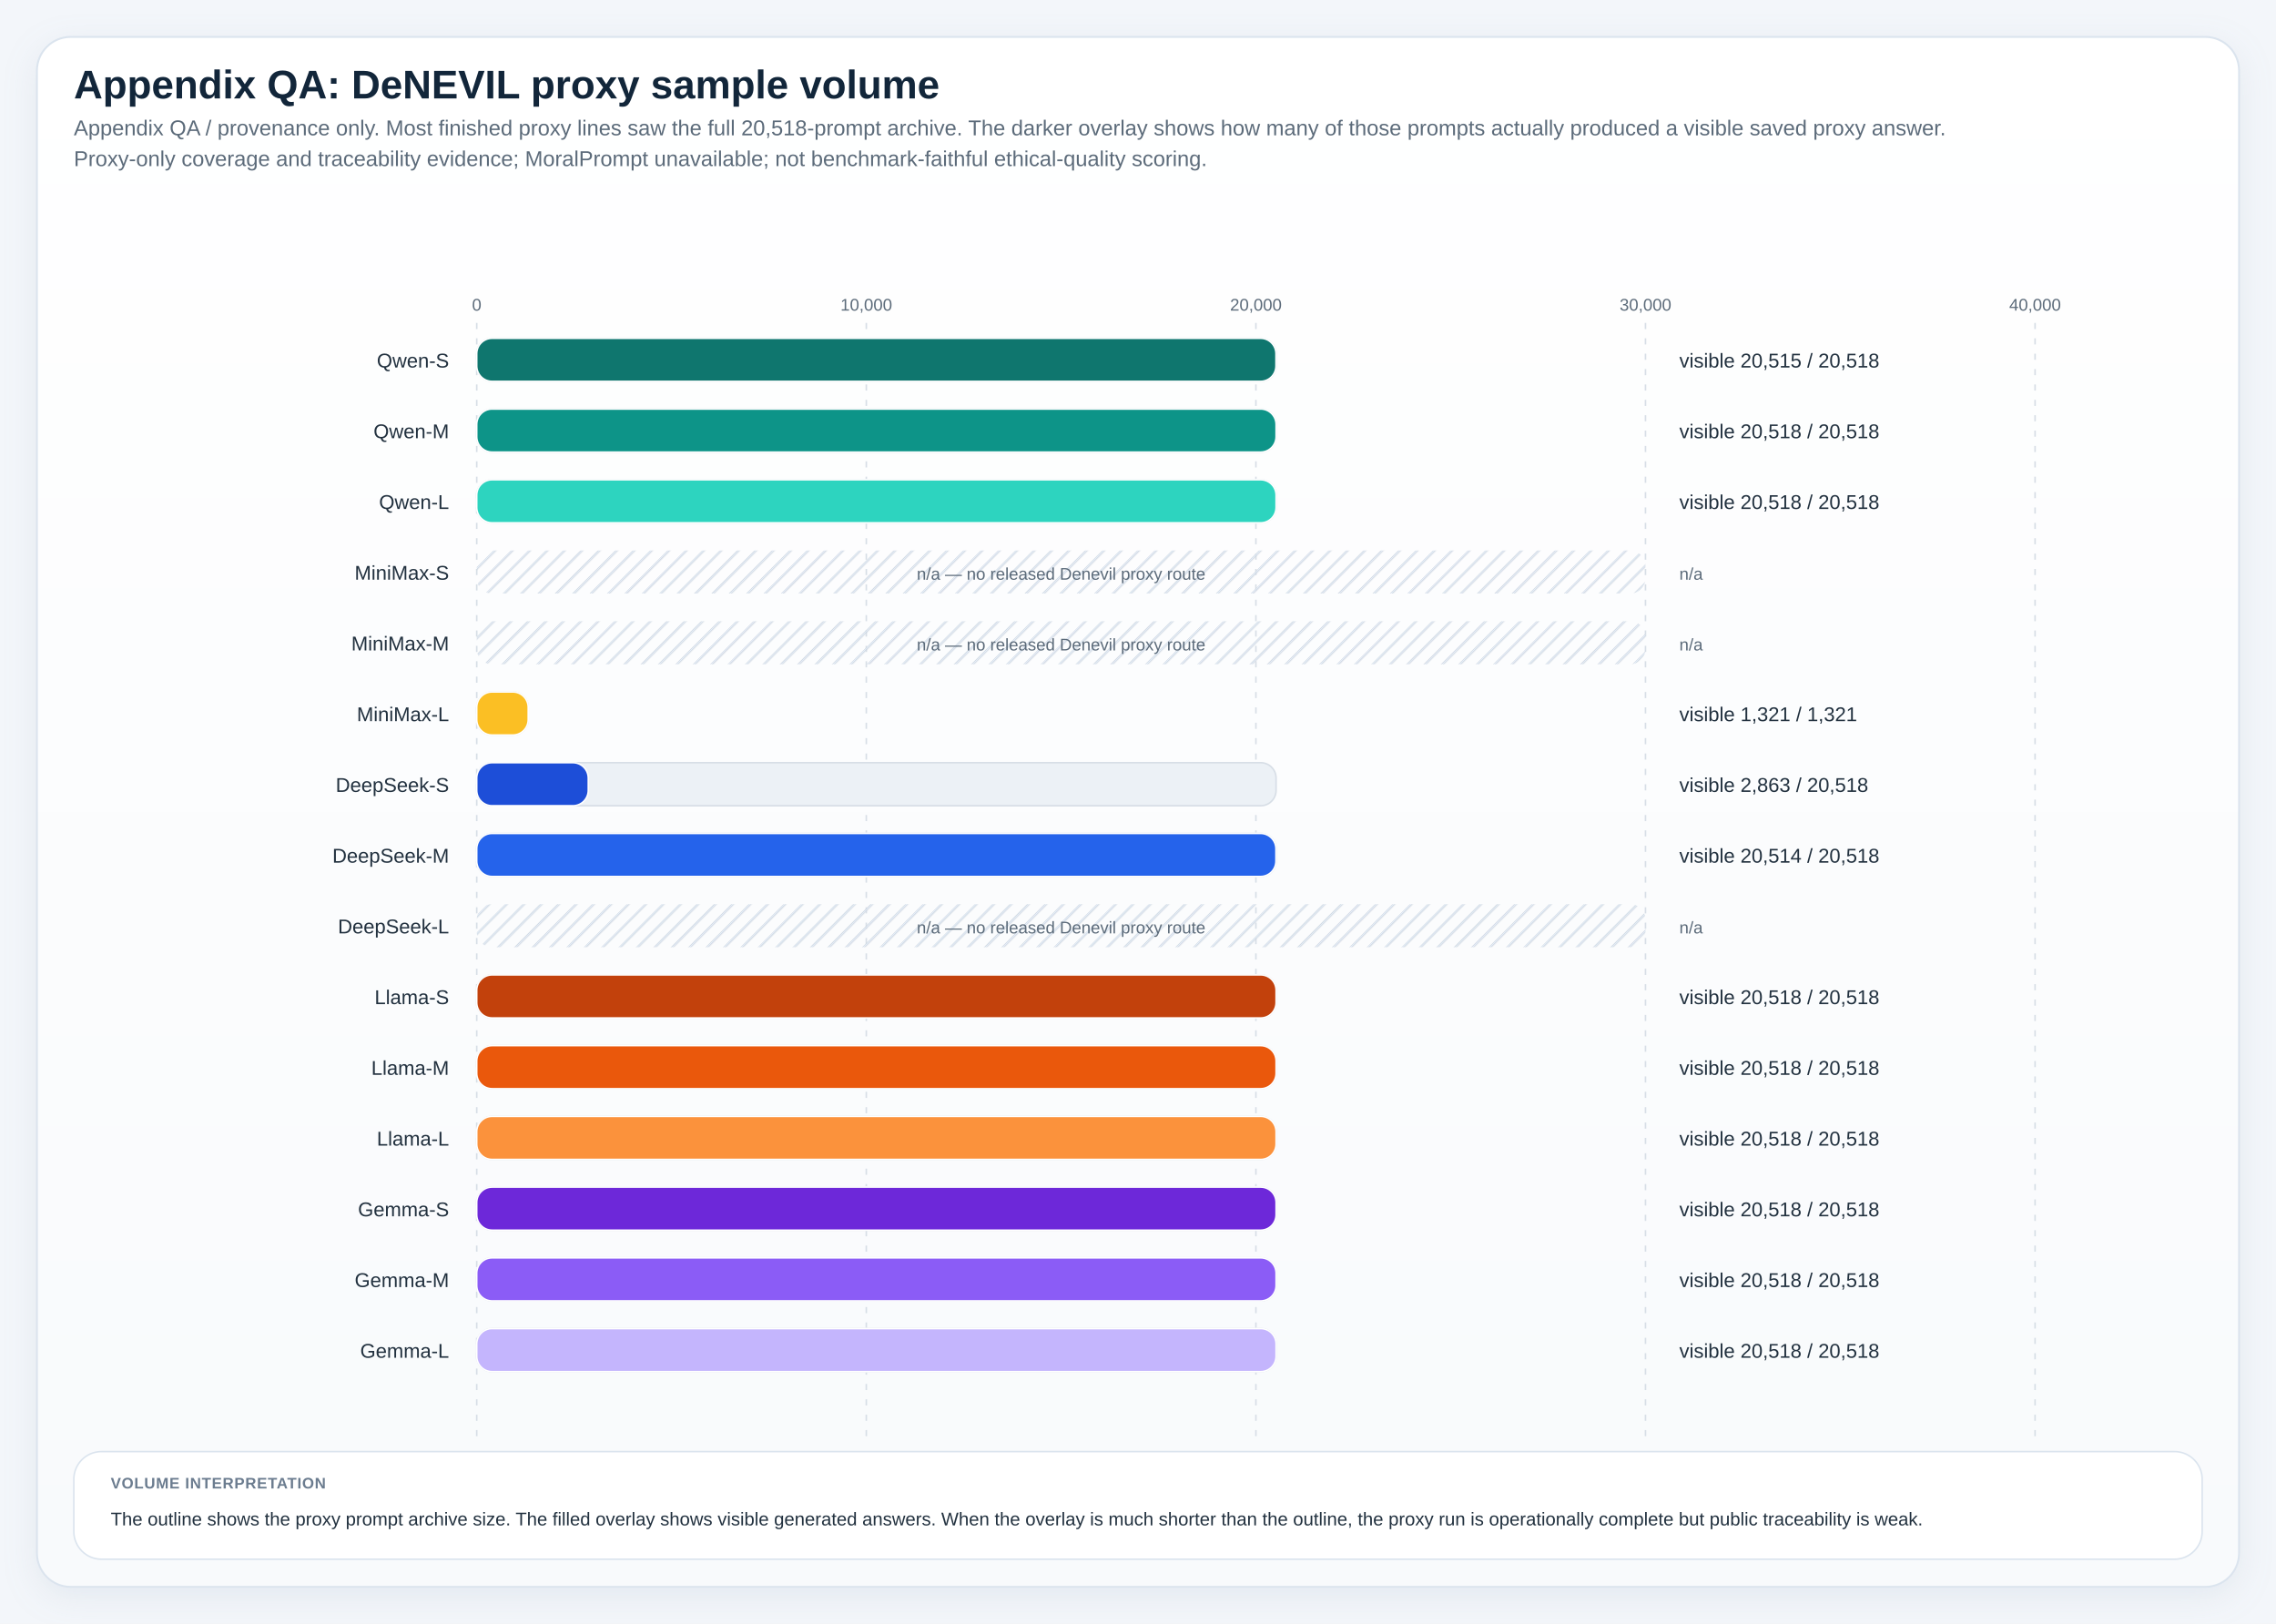
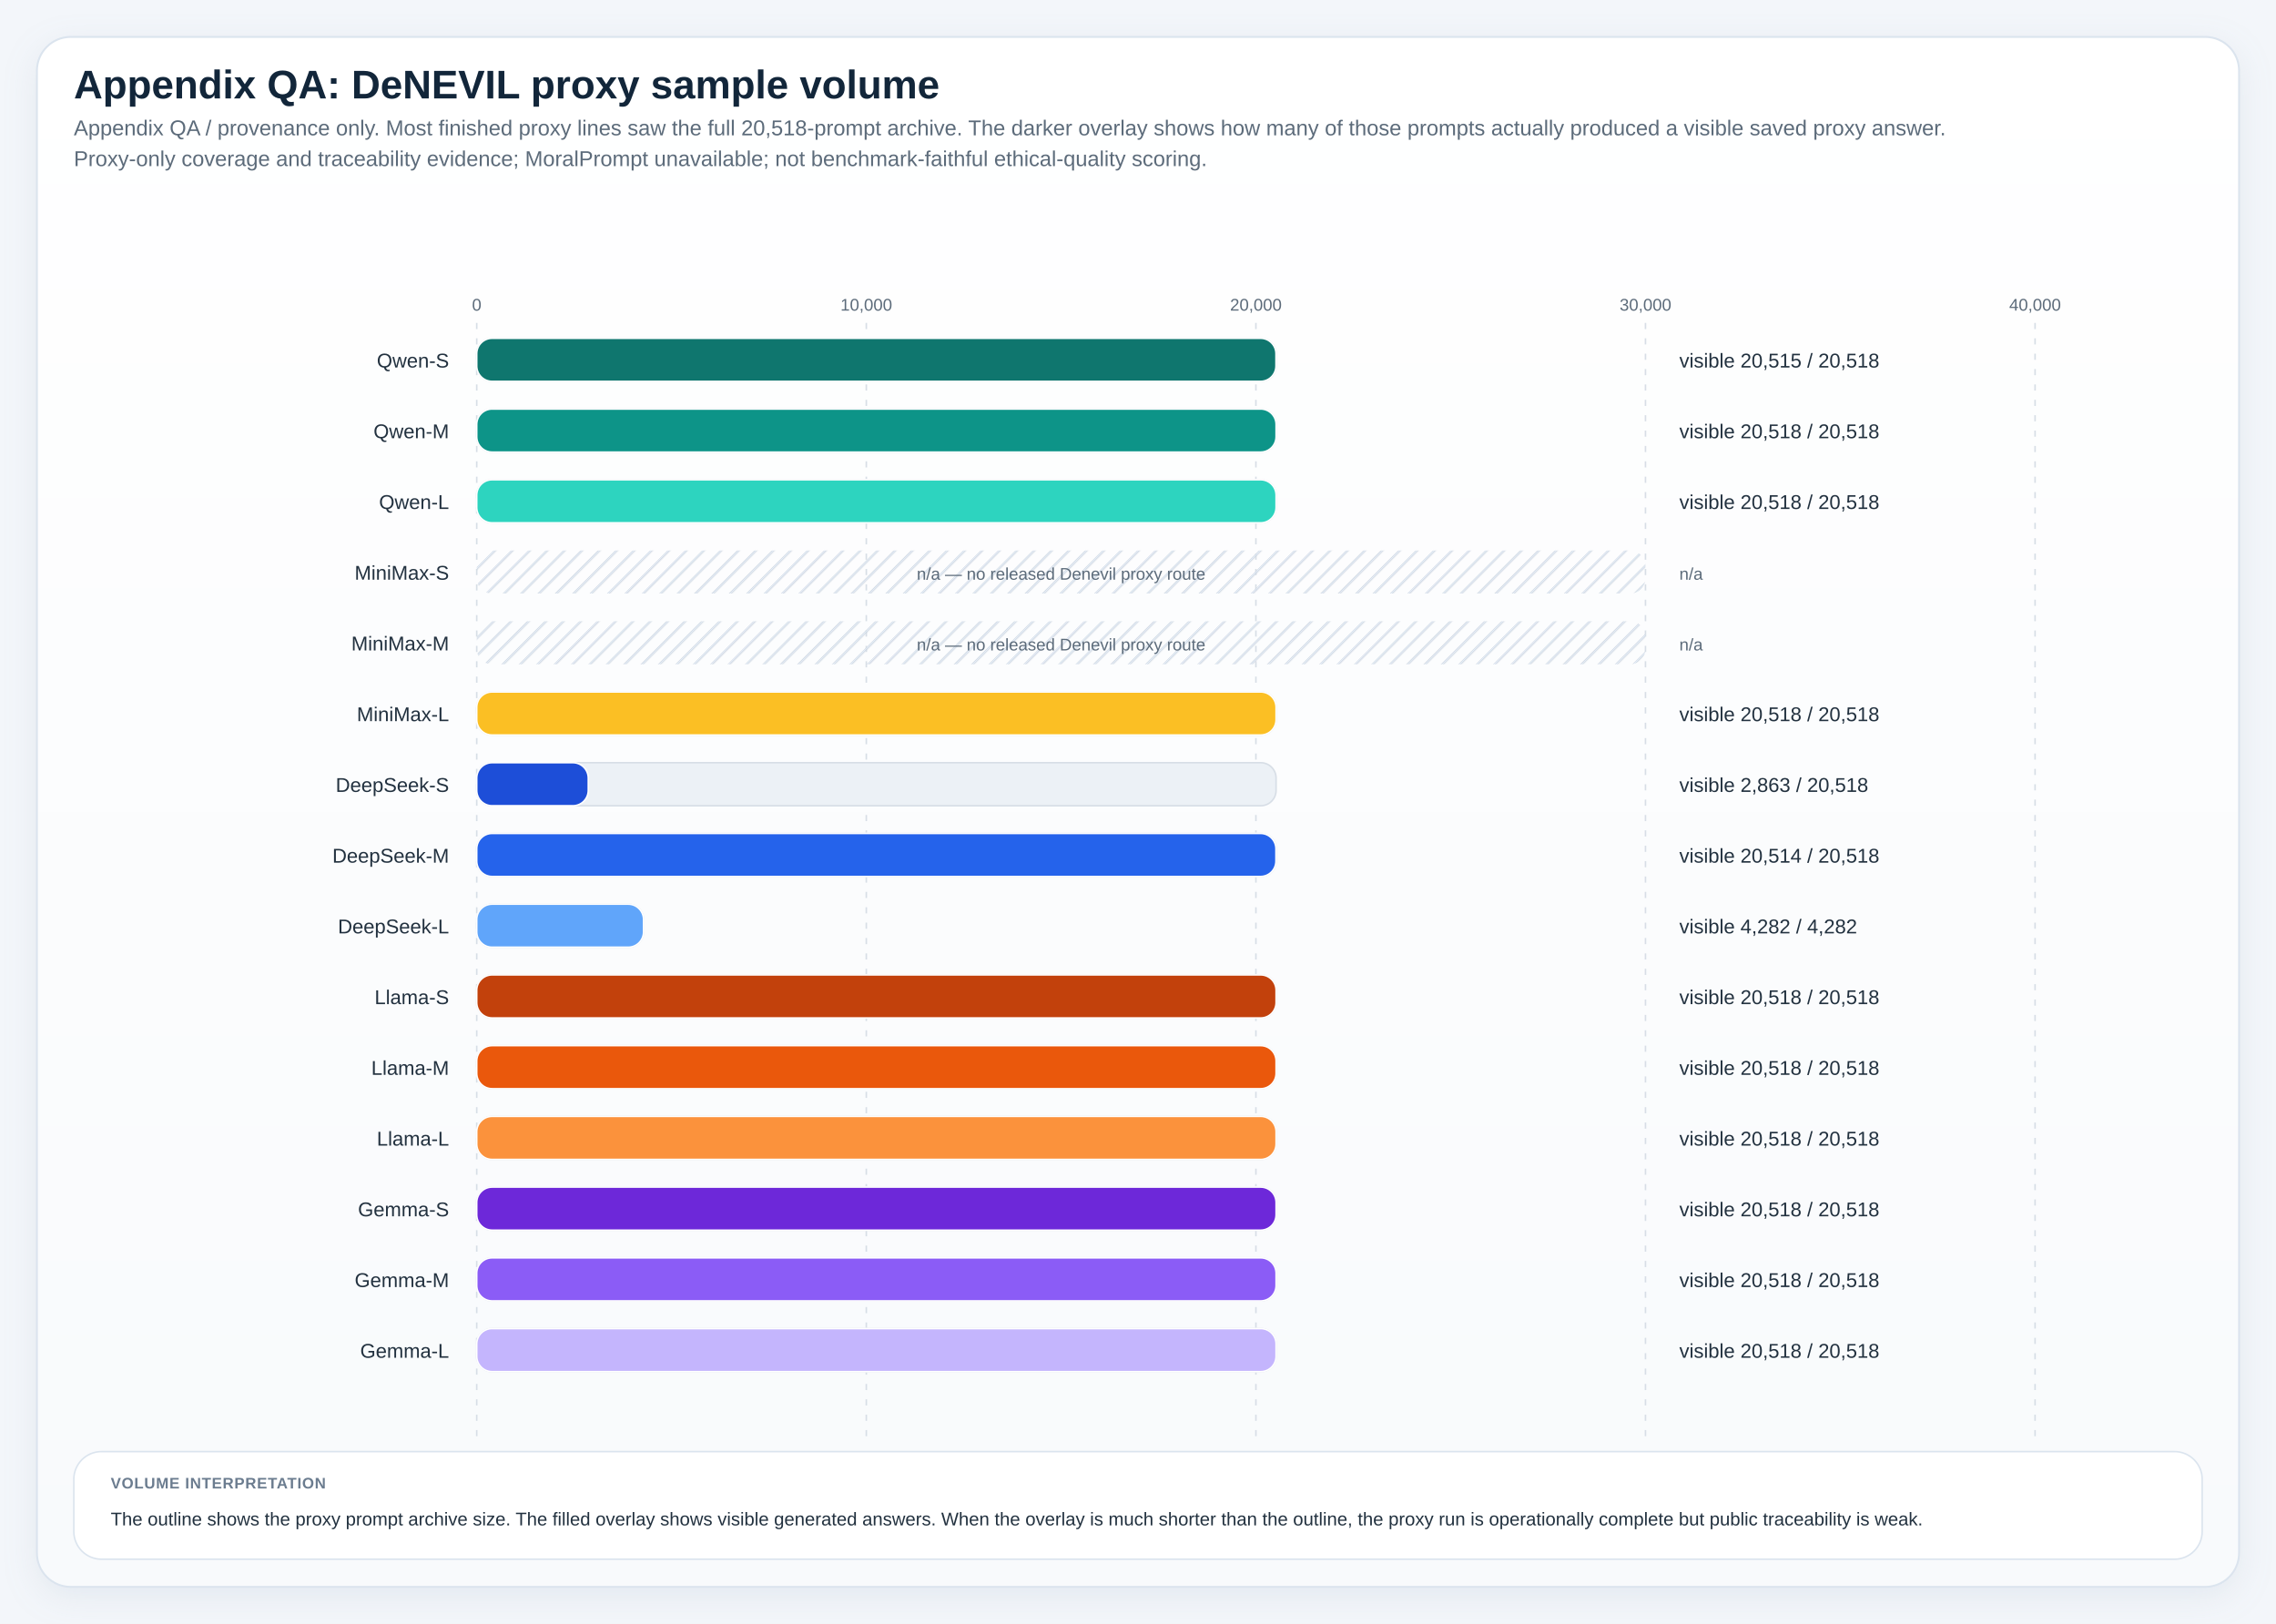
<svg xmlns="http://www.w3.org/2000/svg" viewBox="0 0 1480 1056" role="img" preserveAspectRatio="xMidYMin meet" style="max-width:100%;height:auto">
  <defs>
    <linearGradient id="panelGradient" x1="0" x2="0" y1="0" y2="1">
      <stop offset="0%" stop-color="#ffffff" />
      <stop offset="100%" stop-color="#f8fafc" />
    </linearGradient>
    <pattern id="diagonalHatch" width="8" height="8" patternUnits="userSpaceOnUse" patternTransform="rotate(45)">
      <line x1="0" y1="0" x2="0" y2="8" stroke="#cdd6e1" stroke-width="3" />
    </pattern>
    <filter id="softShadow" x="-20%" y="-20%" width="140%" height="140%">
      <feDropShadow dx="0" dy="6" stdDeviation="10" flood-color="#9fb0c2" flood-opacity="0.18" />
    </filter>
    <style>
.canvas { fill: #f3f6fa; }
.title { font: 700 26px 'IBM Plex Sans', 'Helvetica Neue', Arial, sans-serif; fill: #12263a; }
.subtitle { font: 400 14px 'IBM Plex Sans', 'Helvetica Neue', Arial, sans-serif; fill: #5c6b7a; }
.axis { font: 600 14px 'IBM Plex Sans', 'Helvetica Neue', Arial, sans-serif; fill: #22313f; }
.label { font: 500 13px 'IBM Plex Sans', 'Helvetica Neue', Arial, sans-serif; fill: #22313f; }
.metric { font: 700 20px 'IBM Plex Sans', 'Helvetica Neue', Arial, sans-serif; fill: #12263a; }
.celltext { font: 700 16px 'IBM Plex Sans', 'Helvetica Neue', Arial, sans-serif; fill: #ffffff; }
.celltext-dark { font: 700 16px 'IBM Plex Sans', 'Helvetica Neue', Arial, sans-serif; fill: #173042; }
.cellsub { font: 500 11px 'IBM Plex Sans', 'Helvetica Neue', Arial, sans-serif; fill: rgba(255,255,255,0.88); }
.cellsub-dark { font: 600 11px 'IBM Plex Sans', 'Helvetica Neue', Arial, sans-serif; fill: #385062; }
.body { font: 500 12px 'IBM Plex Sans', 'Helvetica Neue', Arial, sans-serif; fill: #22313f; }
.small { font: 500 11px 'IBM Plex Sans', 'Helvetica Neue', Arial, sans-serif; fill: #5c6b7a; }
.tiny { font: 600 10px 'IBM Plex Sans', 'Helvetica Neue', Arial, sans-serif; fill: #6b7c8f; letter-spacing: 0.04em; }
.grid { fill: #ffffff; stroke: #d7dee6; stroke-width: 1.25; }
.panel { fill: url(#panelGradient); stroke: #dbe4ee; stroke-width: 1.25; filter: url(#softShadow); }
.subpanel { fill: #ffffff; stroke: #e2e8f0; stroke-width: 1; }
.legend-card { fill: #ffffff; stroke: #dbe4ee; stroke-width: 1; }
.guide { stroke: #d7dee6; stroke-width: 1; stroke-dasharray: 4 6; }
.baseline { stroke: #aab7c6; stroke-width: 1.1; }
.muted-cell { fill: #eef2f7; stroke: #d7dee6; stroke-width: 1; }
.muted-bar { fill: #ecf1f6; stroke: #d7dee6; stroke-width: 1; }
.outline { stroke: rgba(255,255,255,0.9); stroke-width: 1; }
</style>
  </defs>
  <rect x="0" y="0" width="1480" height="1056" class="canvas" />
  <rect x="24" y="24" width="1432" height="1008" rx="22" class="panel" />
  <text x="48" y="64" class="title">Appendix QA: DeNEVIL proxy sample volume</text>
  <text x="48" y="88" class="subtitle">Appendix QA / provenance only. Most finished proxy lines saw the full 20,518-prompt archive. The darker overlay shows how many of those prompts actually produced a visible saved proxy answer.</text>
  <text x="48" y="108" class="subtitle">Proxy-only coverage and traceability evidence; MoralPrompt unavailable; not benchmark-faithful ethical-quality scoring.</text>
  <line x1="310.00" y1="210" x2="310.00" y2="934" class="guide" />
  <text x="310.00" y="202" text-anchor="middle" class="small">0</text>
  <line x1="563.33" y1="210" x2="563.33" y2="934" class="guide" />
  <text x="563.33" y="202" text-anchor="middle" class="small">10,000</text>
  <line x1="816.67" y1="210" x2="816.67" y2="934" class="guide" />
  <text x="816.67" y="202" text-anchor="middle" class="small">20,000</text>
  <line x1="1070.00" y1="210" x2="1070.00" y2="934" class="guide" />
  <text x="1070.00" y="202" text-anchor="middle" class="small">30,000</text>
  <line x1="1323.33" y1="210" x2="1323.33" y2="934" class="guide" />
  <text x="1323.33" y="202" text-anchor="middle" class="small">40,000</text>
  <text x="292" y="239.00" text-anchor="end" class="label">Qwen-S</text>
  <rect x="310" y="220" width="519.79" height="28" rx="10" class="muted-bar" />
  <rect x="310" y="220" width="519.71" height="28" rx="10" fill="#0f766e" stroke="#ffffff" stroke-width="1" />
  <text x="1092" y="239.00" class="label">visible 20,515 / 20,518</text>
  <text x="292" y="285.00" text-anchor="end" class="label">Qwen-M</text>
  <rect x="310" y="266" width="519.79" height="28" rx="10" class="muted-bar" />
  <rect x="310" y="266" width="519.79" height="28" rx="10" fill="#0d9488" stroke="#ffffff" stroke-width="1" />
  <text x="1092" y="285.00" class="label">visible 20,518 / 20,518</text>
  <text x="292" y="331.00" text-anchor="end" class="label">Qwen-L</text>
  <rect x="310" y="312" width="519.79" height="28" rx="10" class="muted-bar" />
  <rect x="310" y="312" width="519.79" height="28" rx="10" fill="#2dd4bf" stroke="#ffffff" stroke-width="1" />
  <text x="1092" y="331.00" class="label">visible 20,518 / 20,518</text>
  <text x="292" y="377.00" text-anchor="end" class="label">MiniMax-S</text>
  <rect x="310" y="358" width="760" height="28" rx="10" fill="url(#diagonalHatch)" opacity="0.85" />
  <text x="690.00" y="377.00" text-anchor="middle" class="small">n/a — no released Denevil proxy route</text>
  <text x="1092" y="377.00" class="small">n/a</text>
  <text x="292" y="423.00" text-anchor="end" class="label">MiniMax-M</text>
  <rect x="310" y="404" width="760" height="28" rx="10" fill="url(#diagonalHatch)" opacity="0.85" />
  <text x="690.00" y="423.00" text-anchor="middle" class="small">n/a — no released Denevil proxy route</text>
  <text x="1092" y="423.00" class="small">n/a</text>
  <text x="292" y="469.00" text-anchor="end" class="label">MiniMax-L</text>
-   <rect x="310" y="450" width="33.47" height="28" rx="10" class="muted-bar" />
-   <rect x="310" y="450" width="33.47" height="28" rx="10" fill="#fbbf24" stroke="#ffffff" stroke-width="1" />
-   <text x="1092" y="469.00" class="label">visible 1,321 / 1,321</text>
+   <rect x="310" y="450" width="519.79" height="28" rx="10" class="muted-bar" />
+   <rect x="310" y="450" width="519.79" height="28" rx="10" fill="#fbbf24" stroke="#ffffff" stroke-width="1" />
+   <text x="1092" y="469.00" class="label">visible 20,518 / 20,518</text>
  <text x="292" y="515.00" text-anchor="end" class="label">DeepSeek-S</text>
  <rect x="310" y="496" width="519.79" height="28" rx="10" class="muted-bar" />
  <rect x="310" y="496" width="72.53" height="28" rx="10" fill="#1d4ed8" stroke="#ffffff" stroke-width="1" />
  <text x="1092" y="515.00" class="label">visible 2,863 / 20,518</text>
  <text x="292" y="561.00" text-anchor="end" class="label">DeepSeek-M</text>
  <rect x="310" y="542" width="519.79" height="28" rx="10" class="muted-bar" />
  <rect x="310" y="542" width="519.69" height="28" rx="10" fill="#2563eb" stroke="#ffffff" stroke-width="1" />
  <text x="1092" y="561.00" class="label">visible 20,514 / 20,518</text>
  <text x="292" y="607.00" text-anchor="end" class="label">DeepSeek-L</text>
-   <rect x="310" y="588" width="760" height="28" rx="10" fill="url(#diagonalHatch)" opacity="0.85" />
-   <text x="690.00" y="607.00" text-anchor="middle" class="small">n/a — no released Denevil proxy route</text>
-   <text x="1092" y="607.00" class="small">n/a</text>
+   <rect x="310" y="588" width="108.48" height="28" rx="10" class="muted-bar" />
+   <rect x="310" y="588" width="108.48" height="28" rx="10" fill="#60a5fa" stroke="#ffffff" stroke-width="1" />
+   <text x="1092" y="607.00" class="label">visible 4,282 / 4,282</text>
  <text x="292" y="653.00" text-anchor="end" class="label">Llama-S</text>
  <rect x="310" y="634" width="519.79" height="28" rx="10" class="muted-bar" />
  <rect x="310" y="634" width="519.79" height="28" rx="10" fill="#c2410c" stroke="#ffffff" stroke-width="1" />
  <text x="1092" y="653.00" class="label">visible 20,518 / 20,518</text>
  <text x="292" y="699.00" text-anchor="end" class="label">Llama-M</text>
  <rect x="310" y="680" width="519.79" height="28" rx="10" class="muted-bar" />
  <rect x="310" y="680" width="519.79" height="28" rx="10" fill="#ea580c" stroke="#ffffff" stroke-width="1" />
  <text x="1092" y="699.00" class="label">visible 20,518 / 20,518</text>
  <text x="292" y="745.00" text-anchor="end" class="label">Llama-L</text>
  <rect x="310" y="726" width="519.79" height="28" rx="10" class="muted-bar" />
  <rect x="310" y="726" width="519.79" height="28" rx="10" fill="#fb923c" stroke="#ffffff" stroke-width="1" />
  <text x="1092" y="745.00" class="label">visible 20,518 / 20,518</text>
  <text x="292" y="791.00" text-anchor="end" class="label">Gemma-S</text>
  <rect x="310" y="772" width="519.79" height="28" rx="10" class="muted-bar" />
  <rect x="310" y="772" width="519.79" height="28" rx="10" fill="#6d28d9" stroke="#ffffff" stroke-width="1" />
  <text x="1092" y="791.00" class="label">visible 20,518 / 20,518</text>
  <text x="292" y="837.00" text-anchor="end" class="label">Gemma-M</text>
  <rect x="310" y="818" width="519.79" height="28" rx="10" class="muted-bar" />
  <rect x="310" y="818" width="519.79" height="28" rx="10" fill="#8b5cf6" stroke="#ffffff" stroke-width="1" />
  <text x="1092" y="837.00" class="label">visible 20,518 / 20,518</text>
  <text x="292" y="883.00" text-anchor="end" class="label">Gemma-L</text>
  <rect x="310" y="864" width="519.79" height="28" rx="10" class="muted-bar" />
  <rect x="310" y="864" width="519.79" height="28" rx="10" fill="#c4b5fd" stroke="#ffffff" stroke-width="1" />
  <text x="1092" y="883.00" class="label">visible 20,518 / 20,518</text>
  <rect x="48" y="944" width="1384" height="70" rx="18" class="legend-card" />
  <text x="72" y="968" class="tiny">VOLUME INTERPRETATION</text>
  <text x="72" y="992" class="body">The outline shows the proxy prompt archive size. The filled overlay shows visible generated answers. When the overlay is much shorter than the outline, the proxy run is operationally complete but public traceability is weak.</text>
</svg>
